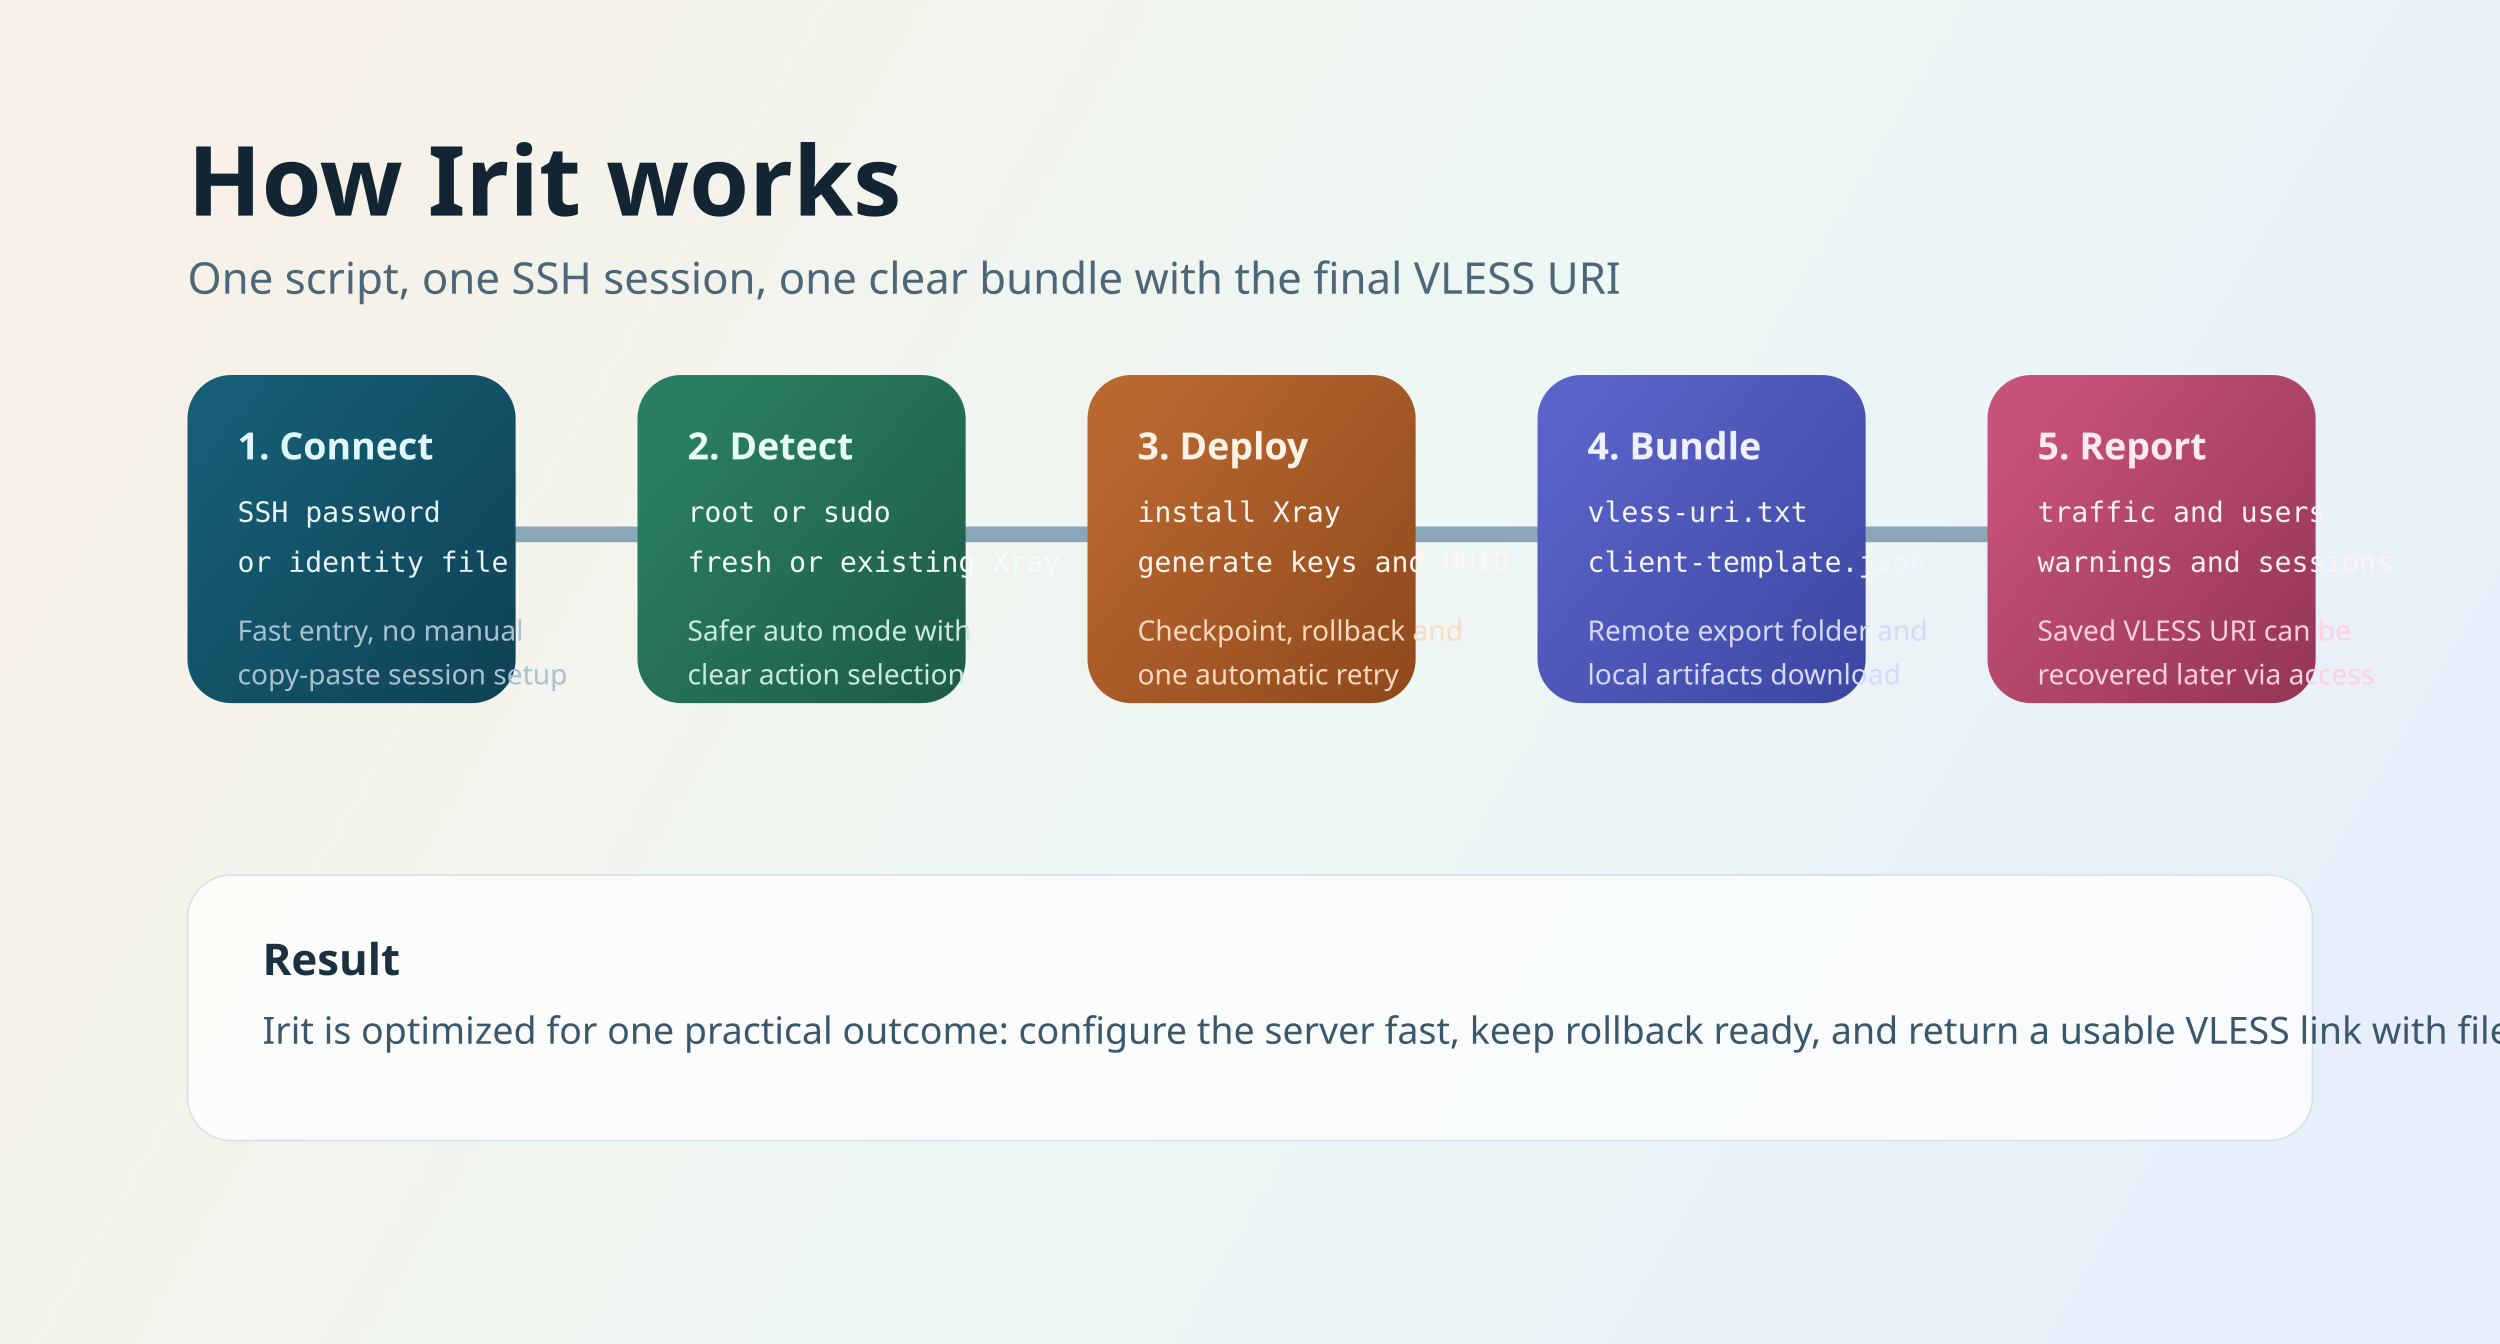
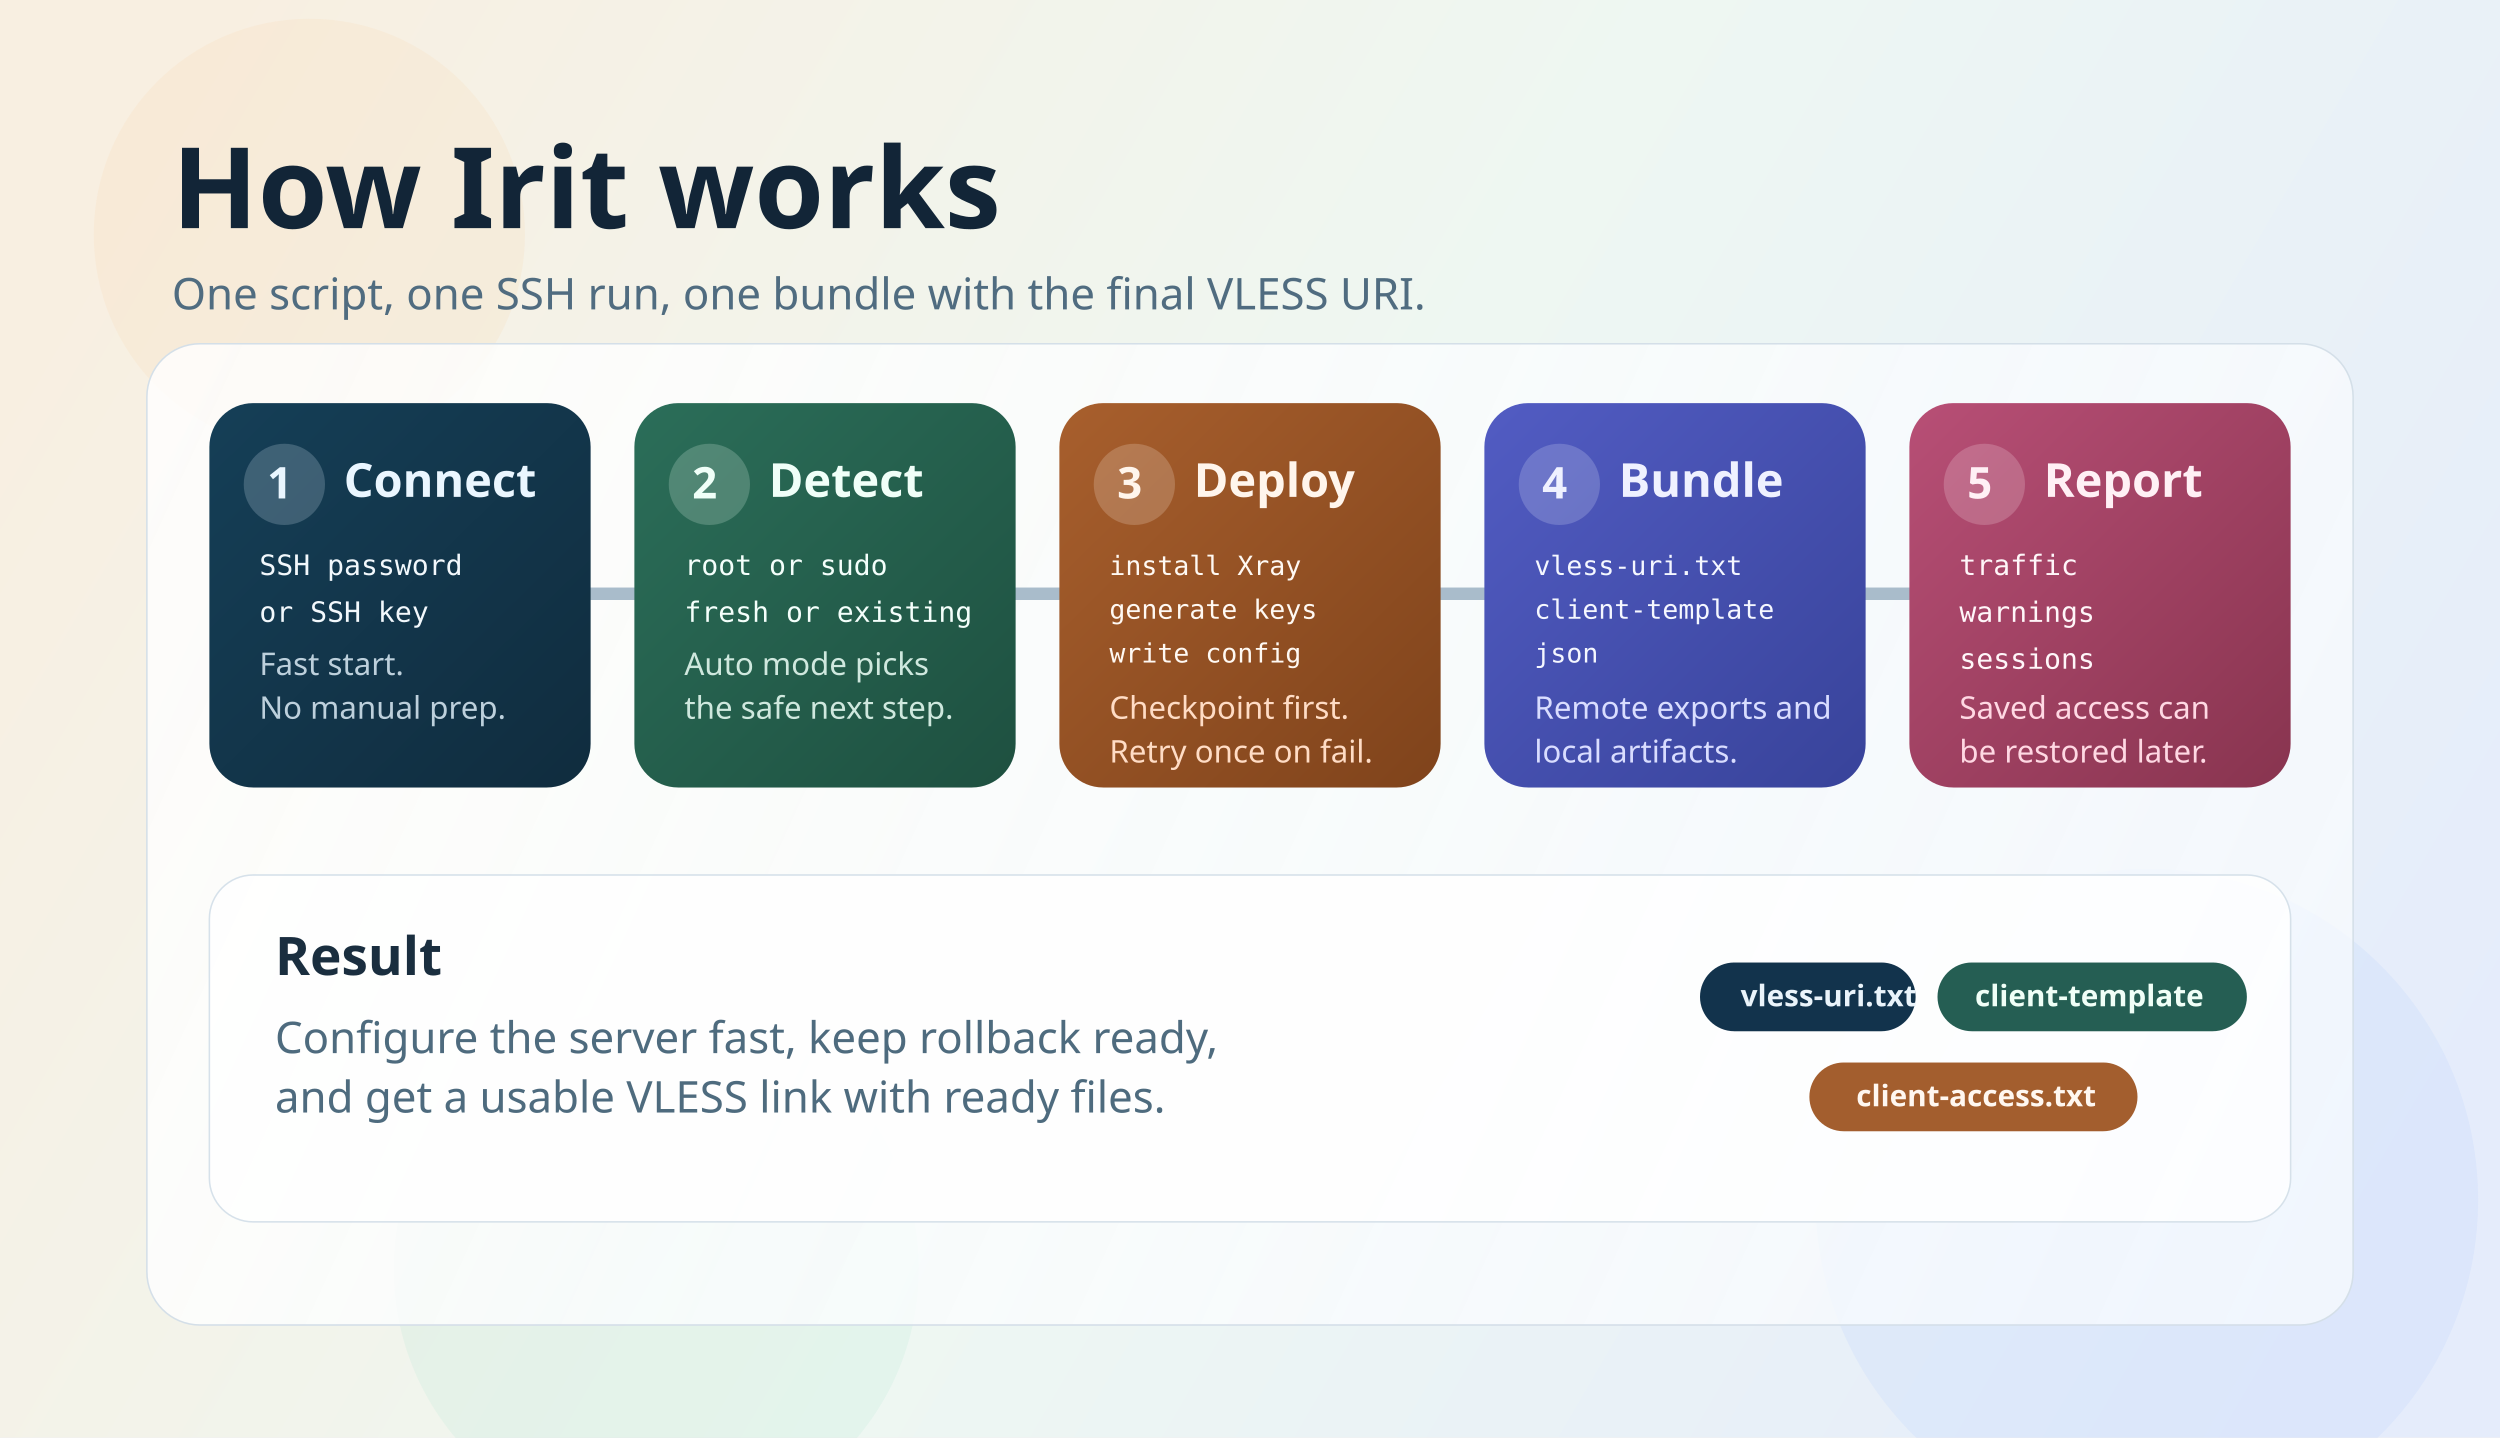
- <svg xmlns="http://www.w3.org/2000/svg" width="1600" height="860" viewBox="0 0 1600 860" fill="none">
+ <svg xmlns="http://www.w3.org/2000/svg" width="1600" height="920" viewBox="0 0 1600 920" fill="none">
  <defs>
-     <linearGradient id="bg2" x1="180" y1="60" x2="1400" y2="780" gradientUnits="userSpaceOnUse">
-       <stop stop-color="#F7F1E7" />
-       <stop offset="0.55" stop-color="#EDF7F4" />
-       <stop offset="1" stop-color="#E8EFFA" />
+     <linearGradient id="bg" x1="104" y1="62" x2="1490" y2="872" gradientUnits="userSpaceOnUse">
+       <stop stop-color="#F8EFE1" />
+       <stop offset="0.5" stop-color="#EEF7F2" />
+       <stop offset="1" stop-color="#E5ECFB" />
    </linearGradient>
-     <linearGradient id="connect" x1="160" y1="250" x2="382" y2="430" gradientUnits="userSpaceOnUse">
-       <stop stop-color="#155E75" />
-       <stop offset="1" stop-color="#0F3E50" />
+     <linearGradient id="board" x1="110" y1="212" x2="1490" y2="844" gradientUnits="userSpaceOnUse">
+       <stop stop-color="#FFFFFF" stop-opacity="0.82" />
+       <stop offset="1" stop-color="#F8FBFE" stop-opacity="0.74" />
    </linearGradient>
-     <linearGradient id="detect" x1="448" y1="250" x2="670" y2="430" gradientUnits="userSpaceOnUse">
-       <stop stop-color="#2A7F62" />
-       <stop offset="1" stop-color="#1D5744" />
+     <linearGradient id="card1" x1="134" y1="256" x2="378" y2="504" gradientUnits="userSpaceOnUse">
+       <stop stop-color="#153F57" />
+       <stop offset="1" stop-color="#102C3E" />
    </linearGradient>
-     <linearGradient id="deploy" x1="736" y1="250" x2="958" y2="430" gradientUnits="userSpaceOnUse">
-       <stop stop-color="#B96830" />
-       <stop offset="1" stop-color="#8A4519" />
+     <linearGradient id="card2" x1="406" y1="256" x2="650" y2="504" gradientUnits="userSpaceOnUse">
+       <stop stop-color="#2B6E59" />
+       <stop offset="1" stop-color="#1E5040" />
    </linearGradient>
-     <linearGradient id="bundle" x1="1024" y1="250" x2="1246" y2="430" gradientUnits="userSpaceOnUse">
-       <stop stop-color="#5A63C8" />
-       <stop offset="1" stop-color="#39439C" />
+     <linearGradient id="card3" x1="678" y1="256" x2="922" y2="504" gradientUnits="userSpaceOnUse">
+       <stop stop-color="#A85F2D" />
+       <stop offset="1" stop-color="#7F431B" />
    </linearGradient>
-     <linearGradient id="report" x1="1312" y1="250" x2="1534" y2="430" gradientUnits="userSpaceOnUse">
-       <stop stop-color="#C7527A" />
-       <stop offset="1" stop-color="#8E3250" />
+     <linearGradient id="card4" x1="950" y1="256" x2="1194" y2="504" gradientUnits="userSpaceOnUse">
+       <stop stop-color="#525CC3" />
+       <stop offset="1" stop-color="#38439A" />
+     </linearGradient>
+     <linearGradient id="card5" x1="1222" y1="256" x2="1466" y2="504" gradientUnits="userSpaceOnUse">
+       <stop stop-color="#B84F76" />
+       <stop offset="1" stop-color="#88344F" />
    </linearGradient>
  </defs>
-   <rect width="1600" height="860" fill="url(#bg2)" />
-   <text x="120" y="138" fill="#132433" font-family="'IBM Plex Sans', 'Segoe UI', sans-serif" font-size="62" font-weight="700">How Irit works</text>
-   <text x="120" y="188" fill="#4C677A" font-family="'IBM Plex Sans', 'Segoe UI', sans-serif" font-size="28">One script, one SSH session, one clear bundle with the final VLESS URI</text>
-   <line x1="330" y1="342" x2="470" y2="342" stroke="#8AA6B8" stroke-width="10" stroke-linecap="round" />
-   <line x1="618" y1="342" x2="758" y2="342" stroke="#8AA6B8" stroke-width="10" stroke-linecap="round" />
-   <line x1="906" y1="342" x2="1046" y2="342" stroke="#8AA6B8" stroke-width="10" stroke-linecap="round" />
-   <line x1="1194" y1="342" x2="1334" y2="342" stroke="#8AA6B8" stroke-width="10" stroke-linecap="round" />
+   <rect width="1600" height="920" fill="url(#bg)" />
+   <circle cx="198" cy="150" r="138" fill="#F7C996" fill-opacity="0.14" />
+   <circle cx="1374" cy="768" r="212" fill="#8BB1FF" fill-opacity="0.10" />
+   <circle cx="420" cy="812" r="168" fill="#7CD5B7" fill-opacity="0.10" />
+   <text x="110" y="146" fill="#122537" font-family="'IBM Plex Sans', 'Segoe UI', sans-serif" font-size="72" font-weight="700">How Irit works</text>
+   <text x="110" y="198" fill="#506C80" font-family="'IBM Plex Sans', 'Segoe UI', sans-serif" font-size="28">One script, one SSH run, one bundle with the final VLESS URI.</text>
  <g>
-     <rect x="120" y="240" width="210" height="210" rx="28" fill="url(#connect)" />
-     <text x="152" y="294" fill="#DFF6FF" font-family="'IBM Plex Sans', 'Segoe UI', sans-serif" font-size="24" font-weight="700">1. Connect</text>
-     <text x="152" y="334" fill="#E8F2F9" font-family="'IBM Plex Mono', 'SFMono-Regular', monospace" font-size="18">SSH password</text>
-     <text x="152" y="366" fill="#E8F2F9" font-family="'IBM Plex Mono', 'SFMono-Regular', monospace" font-size="18">or identity file</text>
-     <text x="152" y="410" fill="#A8C0D2" font-family="'IBM Plex Sans', 'Segoe UI', sans-serif" font-size="18">Fast entry, no manual</text>
-     <text x="152" y="438" fill="#A8C0D2" font-family="'IBM Plex Sans', 'Segoe UI', sans-serif" font-size="18">copy-paste session setup</text>
+     <rect x="94" y="220" width="1412" height="628" rx="34" fill="url(#board)" stroke="#D4DFE8" />
+     <line x1="242" y1="380" x2="1358" y2="380" stroke="#A9BCCB" stroke-width="8" stroke-linecap="round" />
+     <g>
+       <rect x="134" y="258" width="244" height="246" rx="28" fill="url(#card1)" />
+       <circle cx="182" cy="310" r="26" fill="#EAF6FF" fill-opacity="0.20" />
+       <text x="171" y="319" fill="#EAF6FF" font-family="'IBM Plex Sans', 'Segoe UI', sans-serif" font-size="28" font-weight="700">1</text>
+       <text x="220" y="318" fill="#EAF6FF" font-family="'IBM Plex Sans', 'Segoe UI', sans-serif" font-size="30" font-weight="700">Connect</text>
+       <text x="166" y="368" fill="#F2F8FC" font-family="'IBM Plex Mono', 'SFMono-Regular', monospace" font-size="18">
+         <tspan x="166" dy="0">SSH password</tspan>
+         <tspan x="166" dy="30">or SSH key</tspan>
+       </text>
+       <text x="166" y="432" fill="#BDD0DC" font-family="'IBM Plex Sans', 'Segoe UI', sans-serif" font-size="20">
+         <tspan x="166" dy="0">Fast start.</tspan>
+         <tspan x="166" dy="28">No manual prep.</tspan>
+       </text>
+     </g>
+     <g>
+       <rect x="406" y="258" width="244" height="246" rx="28" fill="url(#card2)" />
+       <circle cx="454" cy="310" r="26" fill="#F0FFF8" fill-opacity="0.20" />
+       <text x="443" y="319" fill="#F0FFF8" font-family="'IBM Plex Sans', 'Segoe UI', sans-serif" font-size="28" font-weight="700">2</text>
+       <text x="492" y="318" fill="#F0FFF8" font-family="'IBM Plex Sans', 'Segoe UI', sans-serif" font-size="30" font-weight="700">Detect</text>
+       <text x="438" y="368" fill="#F4FFFB" font-family="'IBM Plex Mono', 'SFMono-Regular', monospace" font-size="18">
+         <tspan x="438" dy="0">root or sudo</tspan>
+         <tspan x="438" dy="30">fresh or existing</tspan>
+       </text>
+       <text x="438" y="432" fill="#CFE8DE" font-family="'IBM Plex Sans', 'Segoe UI', sans-serif" font-size="20">
+         <tspan x="438" dy="0">Auto mode picks</tspan>
+         <tspan x="438" dy="28">the safe next step.</tspan>
+       </text>
+     </g>
+     <g>
+       <rect x="678" y="258" width="244" height="246" rx="28" fill="url(#card3)" />
+       <circle cx="726" cy="310" r="26" fill="#FFF5EC" fill-opacity="0.20" />
+       <text x="715" y="319" fill="#FFF5EC" font-family="'IBM Plex Sans', 'Segoe UI', sans-serif" font-size="28" font-weight="700">3</text>
+       <text x="764" y="318" fill="#FFF5EC" font-family="'IBM Plex Sans', 'Segoe UI', sans-serif" font-size="30" font-weight="700">Deploy</text>
+       <text x="710" y="368" fill="#FFF9F3" font-family="'IBM Plex Mono', 'SFMono-Regular', monospace" font-size="17">
+         <tspan x="710" dy="0">install Xray</tspan>
+         <tspan x="710" dy="28">generate keys</tspan>
+         <tspan x="710" dy="28">write config</tspan>
+       </text>
+       <text x="710" y="460" fill="#FFDCC5" font-family="'IBM Plex Sans', 'Segoe UI', sans-serif" font-size="20">
+         <tspan x="710" dy="0">Checkpoint first.</tspan>
+         <tspan x="710" dy="28">Retry once on fail.</tspan>
+       </text>
+     </g>
+     <g>
+       <rect x="950" y="258" width="244" height="246" rx="28" fill="url(#card4)" />
+       <circle cx="998" cy="310" r="26" fill="#EFF1FF" fill-opacity="0.20" />
+       <text x="987" y="319" fill="#EFF1FF" font-family="'IBM Plex Sans', 'Segoe UI', sans-serif" font-size="28" font-weight="700">4</text>
+       <text x="1036" y="318" fill="#EFF1FF" font-family="'IBM Plex Sans', 'Segoe UI', sans-serif" font-size="30" font-weight="700">Bundle</text>
+       <text x="982" y="368" fill="#F5F7FF" font-family="'IBM Plex Mono', 'SFMono-Regular', monospace" font-size="17">
+         <tspan x="982" dy="0">vless-uri.txt</tspan>
+         <tspan x="982" dy="28">client-template</tspan>
+         <tspan x="982" dy="28">json</tspan>
+       </text>
+       <text x="982" y="460" fill="#D9DDFF" font-family="'IBM Plex Sans', 'Segoe UI', sans-serif" font-size="20">
+         <tspan x="982" dy="0">Remote exports and</tspan>
+         <tspan x="982" dy="28">local artifacts.</tspan>
+       </text>
+     </g>
+     <g>
+       <rect x="1222" y="258" width="244" height="246" rx="28" fill="url(#card5)" />
+       <circle cx="1270" cy="310" r="26" fill="#FFF0F5" fill-opacity="0.20" />
+       <text x="1259" y="319" fill="#FFF0F5" font-family="'IBM Plex Sans', 'Segoe UI', sans-serif" font-size="28" font-weight="700">5</text>
+       <text x="1308" y="318" fill="#FFF0F5" font-family="'IBM Plex Sans', 'Segoe UI', sans-serif" font-size="30" font-weight="700">Report</text>
+       <text x="1254" y="368" fill="#FFF6F9" font-family="'IBM Plex Mono', 'SFMono-Regular', monospace" font-size="18">
+         <tspan x="1254" dy="0">traffic</tspan>
+         <tspan x="1254" dy="30">warnings</tspan>
+         <tspan x="1254" dy="30">sessions</tspan>
+       </text>
+       <text x="1254" y="460" fill="#FFD8E3" font-family="'IBM Plex Sans', 'Segoe UI', sans-serif" font-size="20">
+         <tspan x="1254" dy="0">Saved access can</tspan>
+         <tspan x="1254" dy="28">be restored later.</tspan>
+       </text>
+     </g>
+     <g>
+       <rect x="134" y="560" width="1332" height="222" rx="28" fill="#FFFFFF" fill-opacity="0.82" stroke="#D6E1EA" />
+       <text x="176" y="624" fill="#1A2E3F" font-family="'IBM Plex Sans', 'Segoe UI', sans-serif" font-size="34" font-weight="700">Result</text>
+       <text x="176" y="674" fill="#4E6B7E" font-family="'IBM Plex Sans', 'Segoe UI', sans-serif" font-size="28">
+         <tspan x="176" dy="0">Configure the server fast, keep rollback ready,</tspan>
+         <tspan x="176" dy="38">and get a usable VLESS link with ready files.</tspan>
+       </text>
+       <rect x="1088" y="616" width="138" height="44" rx="22" fill="#12334C" />
+       <text x="1114" y="644" fill="#EAF4FB" font-family="'IBM Plex Sans', 'Segoe UI', sans-serif" font-size="19" font-weight="600">vless-uri.txt</text>
+       <rect x="1240" y="616" width="198" height="44" rx="22" fill="#255E53" />
+       <text x="1264" y="644" fill="#F0FFF7" font-family="'IBM Plex Sans', 'Segoe UI', sans-serif" font-size="19" font-weight="600">client-template</text>
+       <rect x="1158" y="680" width="210" height="44" rx="22" fill="#A35E2E" />
+       <text x="1188" y="708" fill="#FFF7F0" font-family="'IBM Plex Sans', 'Segoe UI', sans-serif" font-size="19" font-weight="600">client-access.txt</text>
+     </g>
  </g>
-   <g>
-     <rect x="408" y="240" width="210" height="210" rx="28" fill="url(#detect)" />
-     <text x="440" y="294" fill="#E8FFF6" font-family="'IBM Plex Sans', 'Segoe UI', sans-serif" font-size="24" font-weight="700">2. Detect</text>
-     <text x="440" y="334" fill="#F3FFFB" font-family="'IBM Plex Mono', 'SFMono-Regular', monospace" font-size="18">root or sudo</text>
-     <text x="440" y="366" fill="#F3FFFB" font-family="'IBM Plex Mono', 'SFMono-Regular', monospace" font-size="18">fresh or existing Xray</text>
-     <text x="440" y="410" fill="#C9EBDD" font-family="'IBM Plex Sans', 'Segoe UI', sans-serif" font-size="18">Safer auto mode with</text>
-     <text x="440" y="438" fill="#C9EBDD" font-family="'IBM Plex Sans', 'Segoe UI', sans-serif" font-size="18">clear action selection</text>
-   </g>
-   <g>
-     <rect x="696" y="240" width="210" height="210" rx="28" fill="url(#deploy)" />
-     <text x="728" y="294" fill="#FFF3E7" font-family="'IBM Plex Sans', 'Segoe UI', sans-serif" font-size="24" font-weight="700">3. Deploy</text>
-     <text x="728" y="334" fill="#FFF6EF" font-family="'IBM Plex Mono', 'SFMono-Regular', monospace" font-size="18">install Xray</text>
-     <text x="728" y="366" fill="#FFF6EF" font-family="'IBM Plex Mono', 'SFMono-Regular', monospace" font-size="18">generate keys and UUID</text>
-     <text x="728" y="410" fill="#FFD8BE" font-family="'IBM Plex Sans', 'Segoe UI', sans-serif" font-size="18">Checkpoint, rollback and</text>
-     <text x="728" y="438" fill="#FFD8BE" font-family="'IBM Plex Sans', 'Segoe UI', sans-serif" font-size="18">one automatic retry</text>
-   </g>
-   <g>
-     <rect x="984" y="240" width="210" height="210" rx="28" fill="url(#bundle)" />
-     <text x="1016" y="294" fill="#EEF0FF" font-family="'IBM Plex Sans', 'Segoe UI', sans-serif" font-size="24" font-weight="700">4. Bundle</text>
-     <text x="1016" y="334" fill="#F3F5FF" font-family="'IBM Plex Mono', 'SFMono-Regular', monospace" font-size="18">vless-uri.txt</text>
-     <text x="1016" y="366" fill="#F3F5FF" font-family="'IBM Plex Mono', 'SFMono-Regular', monospace" font-size="18">client-template.json</text>
-     <text x="1016" y="410" fill="#D6D9FF" font-family="'IBM Plex Sans', 'Segoe UI', sans-serif" font-size="18">Remote export folder and</text>
-     <text x="1016" y="438" fill="#D6D9FF" font-family="'IBM Plex Sans', 'Segoe UI', sans-serif" font-size="18">local artifacts download</text>
-   </g>
-   <g>
-     <rect x="1272" y="240" width="210" height="210" rx="28" fill="url(#report)" />
-     <text x="1304" y="294" fill="#FFEAF1" font-family="'IBM Plex Sans', 'Segoe UI', sans-serif" font-size="24" font-weight="700">5. Report</text>
-     <text x="1304" y="334" fill="#FFF2F6" font-family="'IBM Plex Mono', 'SFMono-Regular', monospace" font-size="18">traffic and users</text>
-     <text x="1304" y="366" fill="#FFF2F6" font-family="'IBM Plex Mono', 'SFMono-Regular', monospace" font-size="18">warnings and sessions</text>
-     <text x="1304" y="410" fill="#FFD0DD" font-family="'IBM Plex Sans', 'Segoe UI', sans-serif" font-size="18">Saved VLESS URI can be</text>
-     <text x="1304" y="438" fill="#FFD0DD" font-family="'IBM Plex Sans', 'Segoe UI', sans-serif" font-size="18">recovered later via access</text>
-   </g>
-   <rect x="120" y="560" width="1360" height="170" rx="28" fill="#FFFFFF" fill-opacity="0.72" stroke="#D3E0EA" />
-   <text x="168" y="624" fill="#1B3141" font-family="'IBM Plex Sans', 'Segoe UI', sans-serif" font-size="28" font-weight="700">Result</text>
-   <text x="168" y="668" fill="#39586D" font-family="'IBM Plex Sans', 'Segoe UI', sans-serif" font-size="24">Irit is optimized for one practical outcome: configure the server fast, keep rollback ready, and return a usable VLESS link with files you can open immediately.</text>
</svg>
